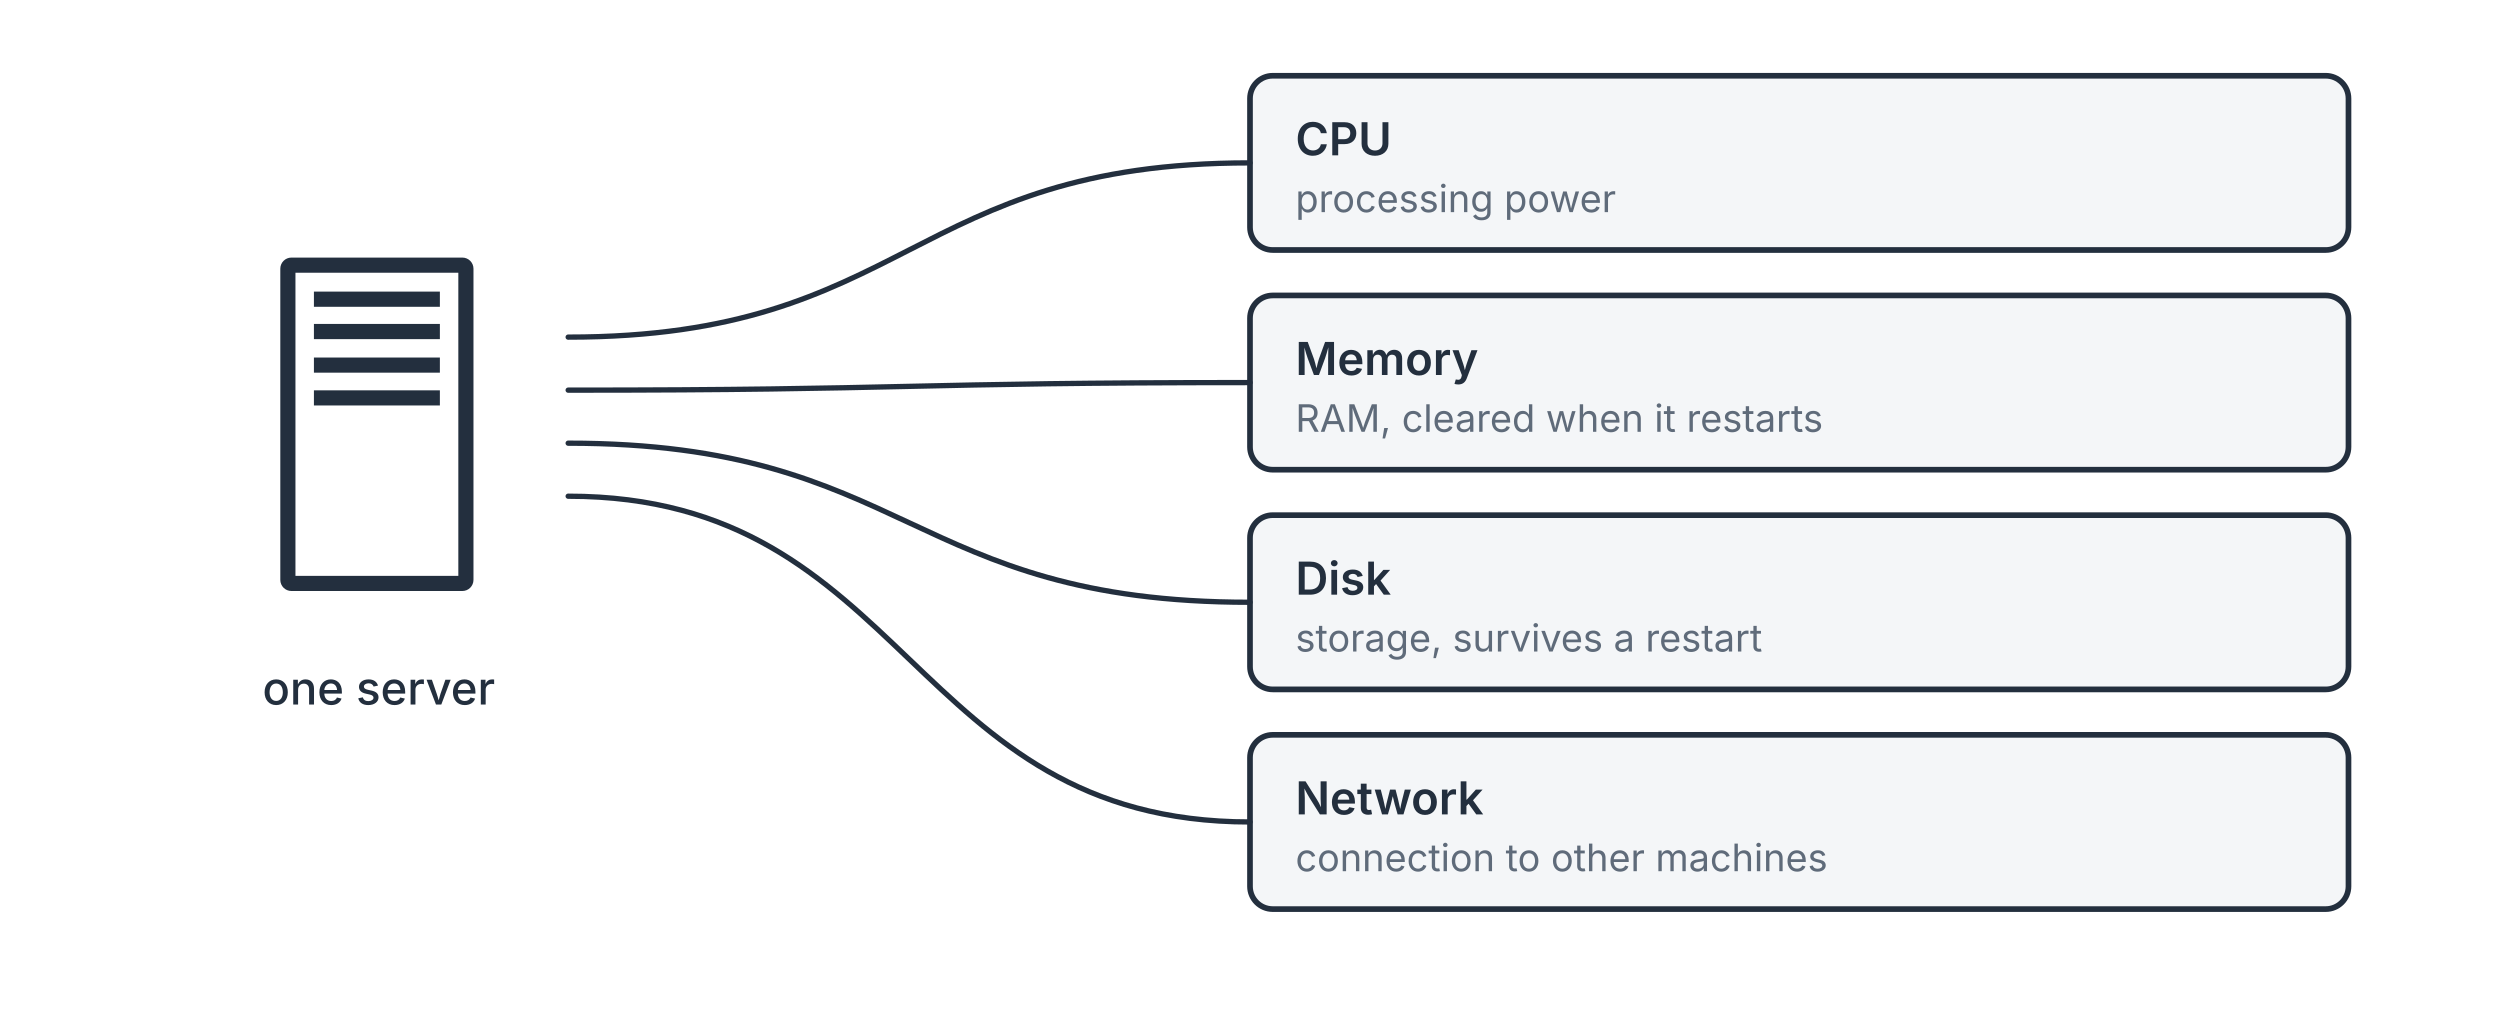
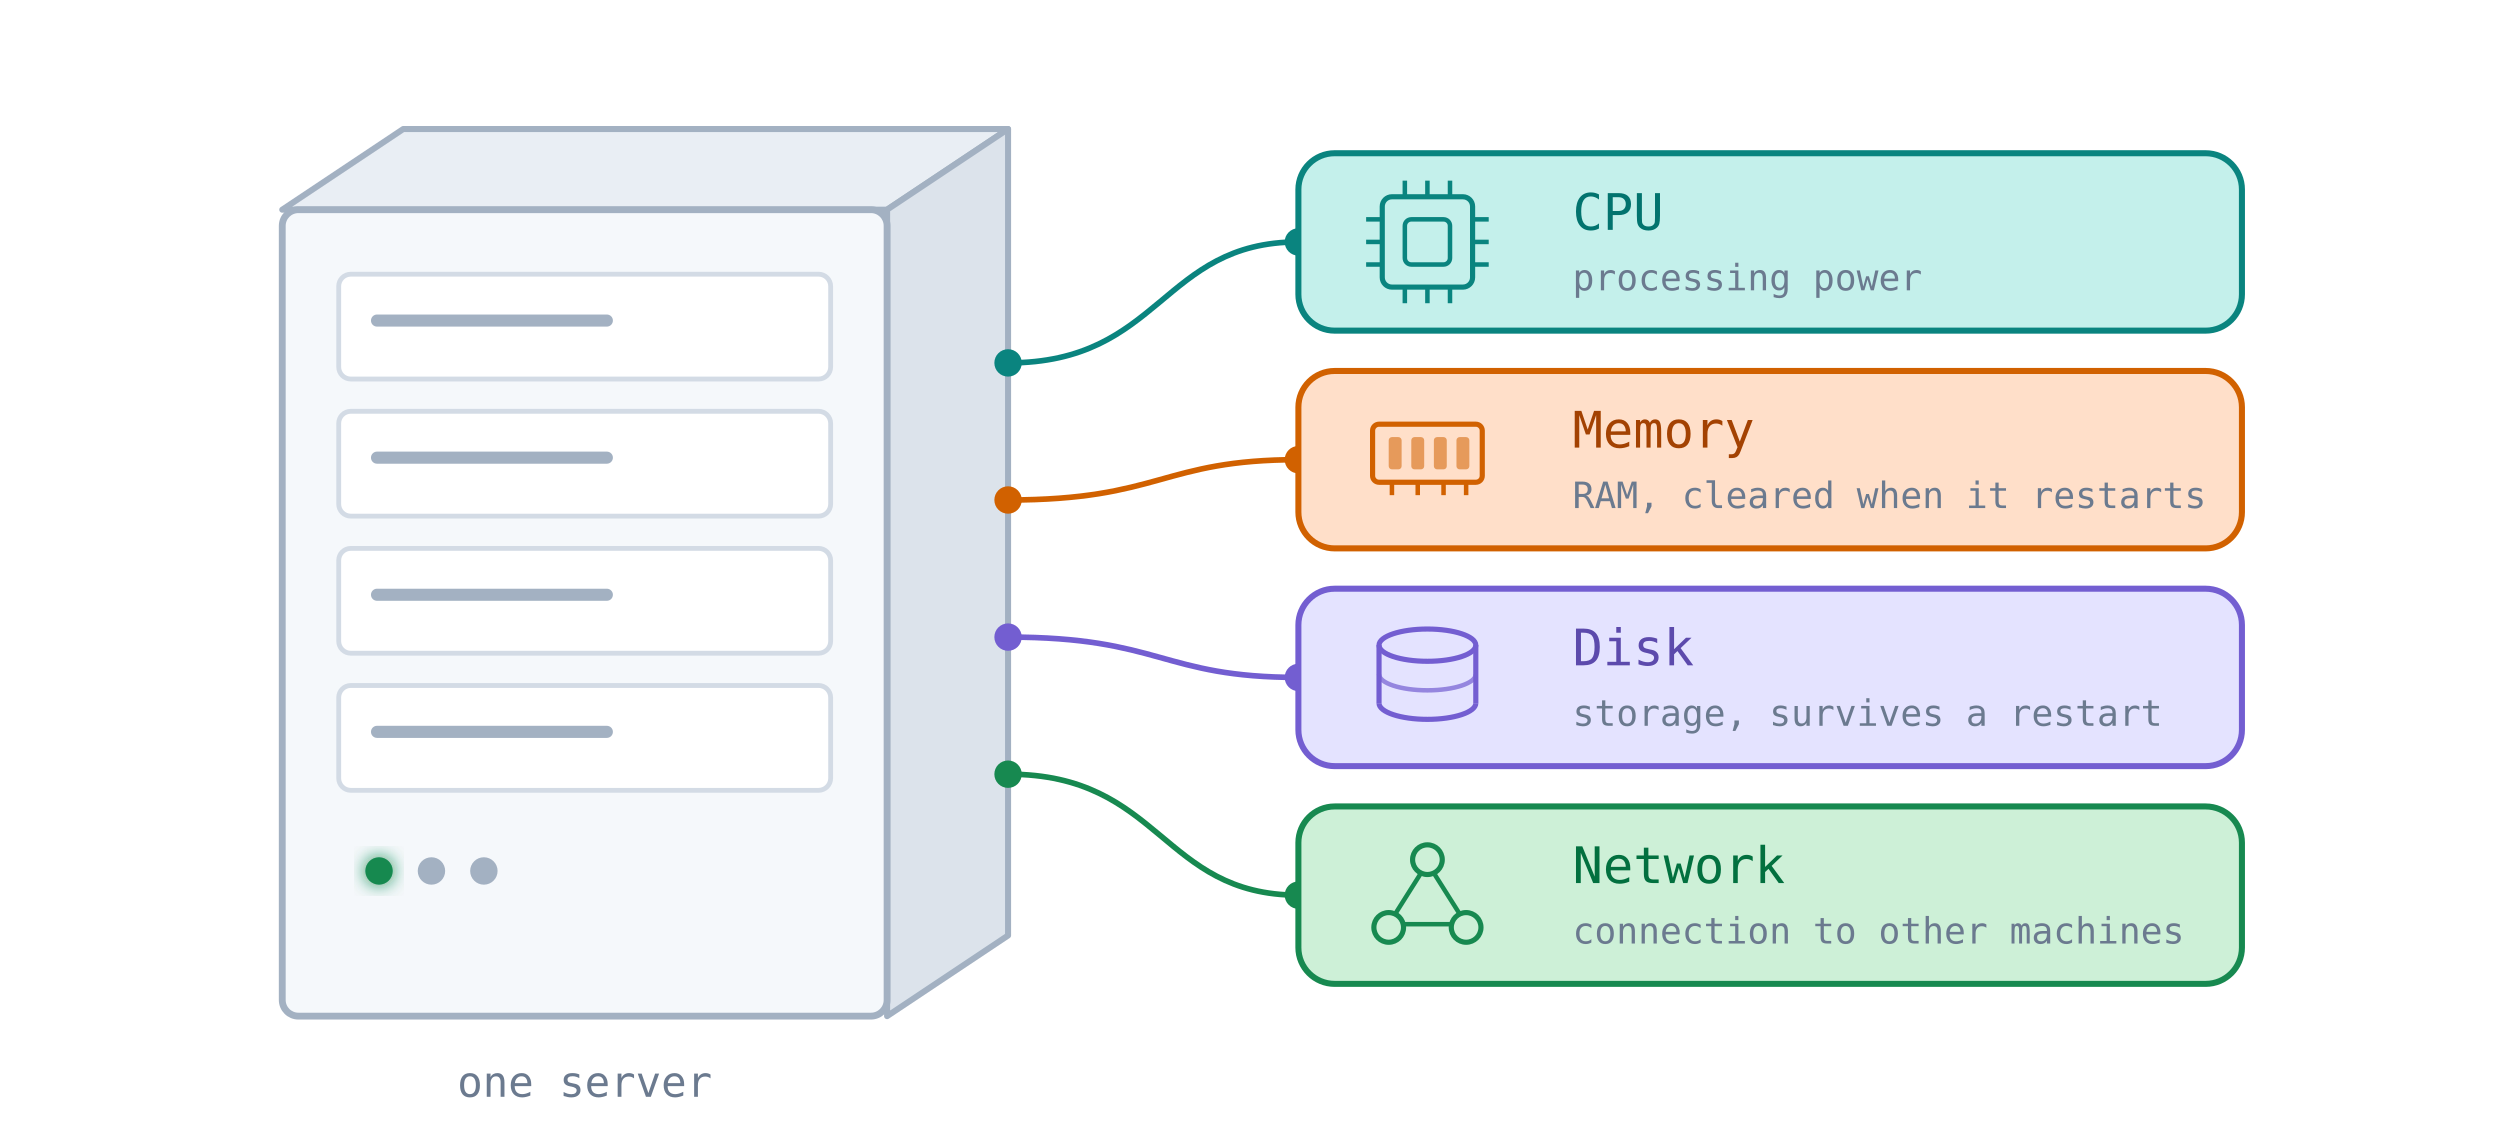
- <svg xmlns="http://www.w3.org/2000/svg" class="dg" viewBox="0 0 660 270">
-   <style>.dg text{font-family:Inter,'Amazon Ember',Arial,Helvetica,sans-serif}.dg .mono{font-family:'JetBrains Mono',ui-monospace,Menlo,Consolas,monospace}.dg .f-ink{fill:var(--dg-ink,#232F3E)}.dg .s-ink{stroke:var(--dg-ink,#232F3E)}.dg .f-sub{fill:var(--dg-sub,#5F6B7A)}.dg .s-sub{stroke:var(--dg-sub,#5F6B7A)}.dg .f-faint{fill:var(--dg-faint,#A7B1BE)}.dg .s-faint{stroke:var(--dg-faint,#A7B1BE)}.dg .f-line{fill:var(--dg-line,#232F3E)}.dg .s-line{stroke:var(--dg-line,#232F3E)}.dg .f-surface{fill:var(--dg-surface,#F4F6F8)}.dg .s-surface{stroke:var(--dg-surface,#F4F6F8)}.dg .f-panel{fill:var(--dg-panel,#FFFFFF)}.dg .s-panel{stroke:var(--dg-panel,#FFFFFF)}.dg .f-net{fill:var(--dg-net,#8C4FFF)}.dg .s-net{stroke:var(--dg-net,#8C4FFF)}.dg .f-cmp{fill:var(--dg-cmp,#ED7100)}.dg .s-cmp{stroke:var(--dg-cmp,#ED7100)}.dg .f-pub{fill:var(--dg-pub,#7AA116)}.dg .s-pub{stroke:var(--dg-pub,#7AA116)}.dg .f-priv{fill:var(--dg-priv,#00A4A6)}.dg .s-priv{stroke:var(--dg-priv,#00A4A6)}.dg .f-sec{fill:var(--dg-sec,#DD344C)}.dg .s-sec{stroke:var(--dg-sec,#DD344C)}.dg .f-db{fill:var(--dg-db,#C925D1)}.dg .s-db{stroke:var(--dg-db,#C925D1)}.dg .f-you{fill:var(--dg-you,#3B62D4)}.dg .s-you{stroke:var(--dg-you,#3B62D4)}.dg .f-ok{fill:var(--dg-ok,#037F0C)}.dg .s-ok{stroke:var(--dg-ok,#037F0C)}.dg .f-bad{fill:var(--dg-bad,#D91515)}.dg .s-bad{stroke:var(--dg-bad,#D91515)}.dg .f-pubtint{fill:var(--dg-pubtint,#F2F6E8)}.dg .s-pubtint{stroke:var(--dg-pubtint,#F2F6E8)}.dg .f-privtint{fill:var(--dg-privtint,#E6F6F7)}.dg .s-privtint{stroke:var(--dg-privtint,#E6F6F7)}.dg .f-youtint{fill:var(--dg-youtint,#EEF2FC)}.dg .s-youtint{stroke:var(--dg-youtint,#EEF2FC)}.dg .f-nettint{fill:var(--dg-nettint,#F3EEFF)}.dg .s-nettint{stroke:var(--dg-nettint,#F3EEFF)}.dg .f-badtint{fill:var(--dg-badtint,#FDECEC)}.dg .s-badtint{stroke:var(--dg-badtint,#FDECEC)}</style>
-   <g transform="translate(52.00 64.00) scale(2)">
-     <path class="f-ink" fill-rule="evenodd" d="M15.437 21.52h16.627v-2H15.437zm0-4.324h16.627v-2H15.437zm0-4.434h16.627v-2H15.437zm0-4.268h16.627v-2H15.437zM13 44.013h21.499V4H13zM35.032 2H12.468A1.47 1.47 0 0 0 11 3.469v41.076c0 .81.659 1.468 1.468 1.468h22.564c.809 0 1.467-.658 1.467-1.468V3.469A1.47 1.47 0 0 0 35.032 2" />
+ <svg xmlns="http://www.w3.org/2000/svg" class="dg legacy" viewBox="0 0 620 280">
+   <style>.dg text{font-family:Inter,'Amazon Ember',Arial,Helvetica,sans-serif}.dg .mono{font-family:'JetBrains Mono',ui-monospace,Menlo,Consolas,monospace}.dg .f-ink{fill:var(--dg-ink,#1F2A37)}.dg .s-ink{stroke:var(--dg-ink,#1F2A37)}.dg .f-ink2{fill:var(--dg-ink2,#3E4C5E)}.dg .s-ink2{stroke:var(--dg-ink2,#3E4C5E)}.dg .f-sub{fill:var(--dg-sub,#5F6B7A)}.dg .s-sub{stroke:var(--dg-sub,#5F6B7A)}.dg .f-mute{fill:var(--dg-mute,#6B7A8F)}.dg .s-mute{stroke:var(--dg-mute,#6B7A8F)}.dg .f-faint{fill:var(--dg-faint,#A7B1BE)}.dg .s-faint{stroke:var(--dg-faint,#A7B1BE)}.dg .f-line{fill:var(--dg-line,#475569)}.dg .s-line{stroke:var(--dg-line,#475569)}.dg .f-edge{fill:var(--dg-edge,#A3B1C2)}.dg .s-edge{stroke:var(--dg-edge,#A3B1C2)}.dg .f-edge2{fill:var(--dg-edge2,#D3DBE5)}.dg .s-edge2{stroke:var(--dg-edge2,#D3DBE5)}.dg .f-surface{fill:var(--dg-surface,#F5F7FA)}.dg .s-surface{stroke:var(--dg-surface,#F5F7FA)}.dg .f-panel{fill:var(--dg-panel,#FFFFFF)}.dg .s-panel{stroke:var(--dg-panel,#FFFFFF)}.dg .f-well{fill:var(--dg-well,#FFFFFF)}.dg .s-well{stroke:var(--dg-well,#FFFFFF)}.dg .f-body{fill:var(--dg-body,#F5F8FB)}.dg .s-body{stroke:var(--dg-body,#F5F8FB)}.dg .f-bodytop{fill:var(--dg-bodytop,#E9EEF4)}.dg .s-bodytop{stroke:var(--dg-bodytop,#E9EEF4)}.dg .f-bodyside{fill:var(--dg-bodyside,#DCE3EB)}.dg .s-bodyside{stroke:var(--dg-bodyside,#DCE3EB)}.dg .f-net{fill:var(--dg-net,#735ED1)}.dg .s-net{stroke:var(--dg-net,#735ED1)}.dg .f-cmp{fill:var(--dg-cmp,#D16100)}.dg .s-cmp{stroke:var(--dg-cmp,#D16100)}.dg .f-priv{fill:var(--dg-priv,#0A847F)}.dg .s-priv{stroke:var(--dg-priv,#0A847F)}.dg .f-pub{fill:var(--dg-pub,#51850E)}.dg .s-pub{stroke:var(--dg-pub,#51850E)}.dg .f-sec{fill:var(--dg-sec,#C43E45)}.dg .s-sec{stroke:var(--dg-sec,#C43E45)}.dg .f-db{fill:var(--dg-db,#A14DA7)}.dg .s-db{stroke:var(--dg-db,#A14DA7)}.dg .f-you{fill:var(--dg-you,#396ED6)}.dg .s-you{stroke:var(--dg-you,#396ED6)}.dg .f-ok{fill:var(--dg-ok,#178950)}.dg .s-ok{stroke:var(--dg-ok,#178950)}.dg .f-bad{fill:var(--dg-bad,#C03D69)}.dg .s-bad{stroke:var(--dg-bad,#C03D69)}.dg .f-nettint{fill:var(--dg-nettint,#E4E3FF)}.dg .s-nettint{stroke:var(--dg-nettint,#E4E3FF)}.dg .f-cmptint{fill:var(--dg-cmptint,#FFDFC9)}.dg .s-cmptint{stroke:var(--dg-cmptint,#FFDFC9)}.dg .f-privtint{fill:var(--dg-privtint,#C4F0EB)}.dg .s-privtint{stroke:var(--dg-privtint,#C4F0EB)}.dg .f-pubtint{fill:var(--dg-pubtint,#D9EFC5)}.dg .s-pubtint{stroke:var(--dg-pubtint,#D9EFC5)}.dg .f-sectint{fill:var(--dg-sectint,#FFDDDB)}.dg .s-sectint{stroke:var(--dg-sectint,#FFDDDB)}.dg .f-dbtint{fill:var(--dg-dbtint,#FCD9FD)}.dg .s-dbtint{stroke:var(--dg-dbtint,#FCD9FD)}.dg .f-youtint{fill:var(--dg-youtint,#DAE7FE)}.dg .s-youtint{stroke:var(--dg-youtint,#DAE7FE)}.dg .f-oktint{fill:var(--dg-oktint,#CDF0D7)}.dg .s-oktint{stroke:var(--dg-oktint,#CDF0D7)}.dg .f-pubarea{fill:var(--dg-pubarea,#EAF8E0)}.dg .s-pubarea{stroke:var(--dg-pubarea,#EAF8E0)}.dg .f-privarea{fill:var(--dg-privarea,#DBF7F4)}.dg .s-privarea{stroke:var(--dg-privarea,#DBF7F4)}.dg .f-badtint{fill:var(--dg-badtint,#FFDCE3)}.dg .s-badtint{stroke:var(--dg-badtint,#FFDCE3)}.dg .f-netcard{fill:var(--dg-netcard,#E4E3FF)}.dg .s-netcard{stroke:var(--dg-netcard,#E4E3FF)}.dg .f-netcardb{fill:var(--dg-netcardb,#E4E3FF)}.dg .s-netcardb{stroke:var(--dg-netcardb,#E4E3FF)}.dg .f-cmpcard{fill:var(--dg-cmpcard,#FFDFC9)}.dg .s-cmpcard{stroke:var(--dg-cmpcard,#FFDFC9)}.dg .f-cmpcardb{fill:var(--dg-cmpcardb,#FFDFC9)}.dg .s-cmpcardb{stroke:var(--dg-cmpcardb,#FFDFC9)}.dg .f-privcard{fill:var(--dg-privcard,#C4F0EB)}.dg .s-privcard{stroke:var(--dg-privcard,#C4F0EB)}.dg .f-privcardb{fill:var(--dg-privcardb,#C4F0EB)}.dg .s-privcardb{stroke:var(--dg-privcardb,#C4F0EB)}.dg .f-pubcard{fill:var(--dg-pubcard,#D9EFC5)}.dg .s-pubcard{stroke:var(--dg-pubcard,#D9EFC5)}.dg .f-pubcardb{fill:var(--dg-pubcardb,#D9EFC5)}.dg .s-pubcardb{stroke:var(--dg-pubcardb,#D9EFC5)}.dg .f-seccard{fill:var(--dg-seccard,#FFDDDB)}.dg .s-seccard{stroke:var(--dg-seccard,#FFDDDB)}.dg .f-seccardb{fill:var(--dg-seccardb,#FFDDDB)}.dg .s-seccardb{stroke:var(--dg-seccardb,#FFDDDB)}.dg .f-dbcard{fill:var(--dg-dbcard,#FCD9FD)}.dg .s-dbcard{stroke:var(--dg-dbcard,#FCD9FD)}.dg .f-dbcardb{fill:var(--dg-dbcardb,#FCD9FD)}.dg .s-dbcardb{stroke:var(--dg-dbcardb,#FCD9FD)}.dg .f-youcard{fill:var(--dg-youcard,#DAE7FE)}.dg .s-youcard{stroke:var(--dg-youcard,#DAE7FE)}.dg .f-youcardb{fill:var(--dg-youcardb,#DAE7FE)}.dg .s-youcardb{stroke:var(--dg-youcardb,#DAE7FE)}.dg .f-okcard{fill:var(--dg-okcard,#CDF0D7)}.dg .s-okcard{stroke:var(--dg-okcard,#CDF0D7)}.dg .f-okcardb{fill:var(--dg-okcardb,#CDF0D7)}.dg .s-okcardb{stroke:var(--dg-okcardb,#CDF0D7)}.dg .f-badcard{fill:var(--dg-badcard,#FFDCE3)}.dg .s-badcard{stroke:var(--dg-badcard,#FFDCE3)}.dg .f-badcardb{fill:var(--dg-badcardb,#FFDCE3)}.dg .s-badcardb{stroke:var(--dg-badcardb,#FFDCE3)}.dg text.f-net{fill:var(--dg-net-text,#5C4AAC)}.dg text.f-cmp{fill:var(--dg-cmp-text,#A34202)}.dg text.f-priv{fill:var(--dg-priv-text,#02736E)}.dg text.f-pub{fill:var(--dg-pub-text,#456B02)}.dg text.f-sec{fill:var(--dg-sec-text,#A12F35)}.dg text.f-db{fill:var(--dg-db-text,#86398B)}.dg text.f-you{fill:var(--dg-you-text,#2B58B1)}.dg text.f-ok{fill:var(--dg-ok-text,#02703F)}.dg text.f-bad{fill:var(--dg-bad-text,#9E2D54)}.dg.legacy text{font-family:'JetBrains Mono',ui-monospace,SFMono-Regular,'DejaVu Sans Mono',Menlo,Consolas,monospace}</style>
+   <defs>
+     <filter id="server-anatomy-s1" x="-40%" y="-40%" width="180%" height="180%">
+       <feGaussianBlur stdDeviation="2.2" result="b" />
+       <feMerge>
+         <feMergeNode in="b" />
+         <feMergeNode in="SourceGraphic" />
+       </feMerge>
+     </filter>
+     <linearGradient id="server-anatomy-gcpu" x1="0" y1="0" x2="1" y2="0">
+       <stop offset="0" style="stop-color:var(--dg-privtint,#C4F0EB)" />
+       <stop offset="1" style="stop-color:var(--dg-privcard,#C4F0EB)" />
+     </linearGradient>
+     <linearGradient id="server-anatomy-gmem" x1="0" y1="0" x2="1" y2="0">
+       <stop offset="0" style="stop-color:var(--dg-cmptint,#FFDFC9)" />
+       <stop offset="1" style="stop-color:var(--dg-cmpcard,#FFDFC9)" />
+     </linearGradient>
+     <linearGradient id="server-anatomy-gdsk" x1="0" y1="0" x2="1" y2="0">
+       <stop offset="0" style="stop-color:var(--dg-nettint,#E4E3FF)" />
+       <stop offset="1" style="stop-color:var(--dg-netcard,#E4E3FF)" />
+     </linearGradient>
+     <linearGradient id="server-anatomy-gnet" x1="0" y1="0" x2="1" y2="0">
+       <stop offset="0" style="stop-color:var(--dg-oktint,#CDF0D7)" />
+       <stop offset="1" style="stop-color:var(--dg-okcard,#CDF0D7)" />
+     </linearGradient>
+   </defs>
+   <path class="r-srv" d="M70 52 L100 32 L250 32 L220 52 Z" stroke-width="1.5" stroke-linejoin="round" style="fill:var(--dg-bodytop,#E9EEF4);stroke:var(--dg-edge,#A3B1C2)" />
+   <path class="r-srv" d="M220 52 L250 32 L250 232 L220 252 Z" stroke-width="1.5" stroke-linejoin="round" style="fill:var(--dg-bodyside,#DCE3EB);stroke:var(--dg-edge,#A3B1C2)" />
+   <rect class="r-srv" x="70" y="52" width="150" height="200" rx="4" stroke-width="1.7" style="fill:var(--dg-body,#F5F8FB);stroke:var(--dg-edge,#A3B1C2)" />
+   <rect class="r-srv" x="84" y="68" width="122" height="26" rx="3" stroke-width="1.2" style="fill:var(--dg-well,#FFFFFF);stroke:var(--dg-edge2,#D3DBE5)" />
+   <rect class="r-srv" x="92" y="78" width="60" height="3" rx="1.5" style="fill:var(--dg-edge,#A3B1C2)" />
+   <rect class="r-srv" x="84" y="102" width="122" height="26" rx="3" stroke-width="1.2" style="fill:var(--dg-well,#FFFFFF);stroke:var(--dg-edge2,#D3DBE5)" />
+   <rect class="r-srv" x="92" y="112" width="60" height="3" rx="1.5" style="fill:var(--dg-edge,#A3B1C2)" />
+   <rect class="r-srv" x="84" y="136" width="122" height="26" rx="3" stroke-width="1.2" style="fill:var(--dg-well,#FFFFFF);stroke:var(--dg-edge2,#D3DBE5)" />
+   <rect class="r-srv" x="92" y="146" width="60" height="3" rx="1.5" style="fill:var(--dg-edge,#A3B1C2)" />
+   <rect class="r-srv" x="84" y="170" width="122" height="26" rx="3" stroke-width="1.2" style="fill:var(--dg-well,#FFFFFF);stroke:var(--dg-edge2,#D3DBE5)" />
+   <rect class="r-srv" x="92" y="180" width="60" height="3" rx="1.5" style="fill:var(--dg-edge,#A3B1C2)" />
+   <circle class="r-srv" cx="94" cy="216" r="3.4" filter="url(#server-anatomy-s1)" style="fill:var(--dg-ok,#178950)" />
+   <circle class="r-srv" cx="107" cy="216" r="3.4" style="fill:var(--dg-edge,#A3B1C2)" />
+   <circle class="r-srv" cx="120" cy="216" r="3.4" style="fill:var(--dg-edge,#A3B1C2)" />
+   <text x="145" y="272" font-family="JetBrains Mono" font-size="10.5" text-anchor="middle" style="fill:var(--dg-mute,#6B7A8F)">one server</text>
+   <path d="M250 90 C 288 90 288 60 322 60" fill="none" stroke-width="1.4" style="stroke:var(--dg-priv,#0A847F)" />
+   <circle cx="250" cy="90" r="3.4" style="fill:var(--dg-priv,#0A847F)" />
+   <circle cx="322" cy="60" r="3.4" style="fill:var(--dg-priv,#0A847F)" />
+   <rect x="322" y="38" width="234" height="44" rx="9" fill="url(#server-anatomy-gcpu)" stroke-width="1.5" style="stroke:var(--dg-priv,#0A847F)" />
+   <g transform="translate(354 60) scale(0.8) translate(-354 -60)">
+     <rect x="340" y="46" width="28" height="28" rx="3" fill="none" stroke-width="1.6" style="stroke:var(--dg-priv,#0A847F)" />
+     <rect x="347" y="53" width="14" height="14" rx="2" fill="none" stroke-width="1.4" style="stroke:var(--dg-priv,#0A847F)" />
+     <line x1="347" y1="46" x2="347" y2="41" stroke-width="1.4" style="stroke:var(--dg-priv,#0A847F)" />
+     <line x1="354" y1="46" x2="354" y2="41" stroke-width="1.4" style="stroke:var(--dg-priv,#0A847F)" />
+     <line x1="361" y1="46" x2="361" y2="41" stroke-width="1.4" style="stroke:var(--dg-priv,#0A847F)" />
+     <line x1="347" y1="74" x2="347" y2="79" stroke-width="1.4" style="stroke:var(--dg-priv,#0A847F)" />
+     <line x1="354" y1="74" x2="354" y2="79" stroke-width="1.4" style="stroke:var(--dg-priv,#0A847F)" />
+     <line x1="361" y1="74" x2="361" y2="79" stroke-width="1.4" style="stroke:var(--dg-priv,#0A847F)" />
+     <line x1="340" y1="53" x2="335" y2="53" stroke-width="1.4" style="stroke:var(--dg-priv,#0A847F)" />
+     <line x1="340" y1="60" x2="335" y2="60" stroke-width="1.4" style="stroke:var(--dg-priv,#0A847F)" />
+     <line x1="340" y1="67" x2="335" y2="67" stroke-width="1.4" style="stroke:var(--dg-priv,#0A847F)" />
+     <line x1="368" y1="53" x2="373" y2="53" stroke-width="1.4" style="stroke:var(--dg-priv,#0A847F)" />
+     <line x1="368" y1="60" x2="373" y2="60" stroke-width="1.4" style="stroke:var(--dg-priv,#0A847F)" />
+     <line x1="368" y1="67" x2="373" y2="67" stroke-width="1.4" style="stroke:var(--dg-priv,#0A847F)" />
  </g>
-   <text x="100" y="186" class="f-ink" font-size="12" font-weight="500" text-anchor="middle">one server</text>
-   <rect x="330" y="20" width="290" height="46" rx="6" class="s-ink f-surface" stroke-width="1.5" />
-   <text x="342" y="41.0" class="f-ink" font-size="12" font-weight="600" text-anchor="start">CPU</text>
-   <text x="342" y="56.0" class="f-sub" font-size="10" font-weight="400" text-anchor="start">processing power</text>
-   <path d="M150 89.0 C 240 89.0, 240 43, 330 43" class="s-line" fill="none" stroke-width="1.4" stroke-linejoin="round" stroke-linecap="round" />
-   <rect x="330" y="78" width="290" height="46" rx="6" class="s-ink f-surface" stroke-width="1.5" />
-   <text x="342" y="99.0" class="f-ink" font-size="12" font-weight="600" text-anchor="start">Memory</text>
-   <text x="342" y="114.0" class="f-sub" font-size="10" font-weight="400" text-anchor="start">RAM, cleared when it restarts</text>
-   <path d="M150 103.0 C 240 103.0, 240 101, 330 101" class="s-line" fill="none" stroke-width="1.4" stroke-linejoin="round" stroke-linecap="round" />
-   <rect x="330" y="136" width="290" height="46" rx="6" class="s-ink f-surface" stroke-width="1.5" />
-   <text x="342" y="157.0" class="f-ink" font-size="12" font-weight="600" text-anchor="start">Disk</text>
-   <text x="342" y="172.0" class="f-sub" font-size="10" font-weight="400" text-anchor="start">storage, survives a restart</text>
-   <path d="M150 117.0 C 240 117.0, 240 159, 330 159" class="s-line" fill="none" stroke-width="1.4" stroke-linejoin="round" stroke-linecap="round" />
-   <rect x="330" y="194" width="290" height="46" rx="6" class="s-ink f-surface" stroke-width="1.5" />
-   <text x="342" y="215.0" class="f-ink" font-size="12" font-weight="600" text-anchor="start">Network</text>
-   <text x="342" y="230.0" class="f-sub" font-size="10" font-weight="400" text-anchor="start">connection to other machines</text>
-   <path d="M150 131.0 C 240 131.0, 240 217, 330 217" class="s-line" fill="none" stroke-width="1.4" stroke-linejoin="round" stroke-linecap="round" />
+   <text x="390" y="57" font-family="JetBrains Mono" font-size="12.5" style="fill:var(--dg-priv-text,#02736E)">CPU</text>
+   <text x="390" y="72" font-family="JetBrains Mono" font-size="9" style="fill:var(--dg-mute,#6B7A8F)">processing power</text>
+   <path d="M250 124 C 288 124 288 114 322 114" fill="none" stroke-width="1.4" style="stroke:var(--dg-cmp,#D16100)" />
+   <circle cx="250" cy="124" r="3.4" style="fill:var(--dg-cmp,#D16100)" />
+   <circle cx="322" cy="114" r="3.4" style="fill:var(--dg-cmp,#D16100)" />
+   <rect x="322" y="92" width="234" height="44" rx="9" fill="url(#server-anatomy-gmem)" stroke-width="1.5" style="stroke:var(--dg-cmp,#D16100)" />
+   <g transform="translate(354 114) scale(0.8) translate(-354 -114)">
+     <rect x="337" y="103" width="34" height="18" rx="2" fill="none" stroke-width="1.6" style="stroke:var(--dg-cmp,#D16100)" />
+     <rect x="342" y="107" width="4" height="10" rx="1" opacity=".55" style="fill:var(--dg-cmp,#D16100)" />
+     <rect x="349" y="107" width="4" height="10" rx="1" opacity=".55" style="fill:var(--dg-cmp,#D16100)" />
+     <rect x="356" y="107" width="4" height="10" rx="1" opacity=".55" style="fill:var(--dg-cmp,#D16100)" />
+     <rect x="363" y="107" width="4" height="10" rx="1" opacity=".55" style="fill:var(--dg-cmp,#D16100)" />
+     <line x1="343" y1="121" x2="343" y2="125" stroke-width="1.4" style="stroke:var(--dg-cmp,#D16100)" />
+     <line x1="351" y1="121" x2="351" y2="125" stroke-width="1.4" style="stroke:var(--dg-cmp,#D16100)" />
+     <line x1="359" y1="121" x2="359" y2="125" stroke-width="1.4" style="stroke:var(--dg-cmp,#D16100)" />
+     <line x1="366" y1="121" x2="366" y2="125" stroke-width="1.4" style="stroke:var(--dg-cmp,#D16100)" />
+   </g>
+   <text x="390" y="111" font-family="JetBrains Mono" font-size="12.5" style="fill:var(--dg-cmp-text,#A34202)">Memory</text>
+   <text x="390" y="126" font-family="JetBrains Mono" font-size="9" style="fill:var(--dg-mute,#6B7A8F)">RAM, cleared when it restarts</text>
+   <path d="M250 158 C 288 158 288 168 322 168" fill="none" stroke-width="1.4" style="stroke:var(--dg-net,#735ED1)" />
+   <circle cx="250" cy="158" r="3.4" style="fill:var(--dg-net,#735ED1)" />
+   <circle cx="322" cy="168" r="3.4" style="fill:var(--dg-net,#735ED1)" />
+   <rect x="322" y="146" width="234" height="44" rx="9" fill="url(#server-anatomy-gdsk)" stroke-width="1.5" style="stroke:var(--dg-net,#735ED1)" />
+   <g transform="translate(354 168) scale(0.8) translate(-354 -168)">
+     <ellipse cx="354" cy="158" rx="15" ry="5" fill="none" stroke-width="1.6" style="stroke:var(--dg-net,#735ED1)" />
+     <line x1="339" y1="158" x2="339" y2="176" stroke-width="1.6" style="stroke:var(--dg-net,#735ED1)" />
+     <line x1="369" y1="158" x2="369" y2="176" stroke-width="1.6" style="stroke:var(--dg-net,#735ED1)" />
+     <path class="r-srv" d="M339 167 A 15 5 0 0 0 369 167" fill="none" stroke-width="1.4" opacity=".7" style="stroke:var(--dg-net,#735ED1)" />
+     <path class="r-srv" d="M339 176 A 15 5 0 0 0 369 176" fill="none" stroke-width="1.6" style="stroke:var(--dg-net,#735ED1)" />
+   </g>
+   <text x="390" y="165" font-family="JetBrains Mono" font-size="12.5" style="fill:var(--dg-net-text,#5C4AAC)">Disk</text>
+   <text x="390" y="180" font-family="JetBrains Mono" font-size="9" style="fill:var(--dg-mute,#6B7A8F)">storage, survives a restart</text>
+   <path d="M250 192 C 288 192 288 222 322 222" fill="none" stroke-width="1.4" style="stroke:var(--dg-ok,#178950)" />
+   <circle cx="250" cy="192" r="3.4" style="fill:var(--dg-ok,#178950)" />
+   <circle cx="322" cy="222" r="3.4" style="fill:var(--dg-ok,#178950)" />
+   <rect x="322" y="200" width="234" height="44" rx="9" fill="url(#server-anatomy-gnet)" stroke-width="1.5" style="stroke:var(--dg-ok,#178950)" />
+   <g transform="translate(354 222) scale(0.8) translate(-354 -222)">
+     <line x1="354" y1="212" x2="342" y2="231" stroke-width="1.4" style="stroke:var(--dg-ok,#178950)" />
+     <line x1="354" y1="212" x2="366" y2="231" stroke-width="1.4" style="stroke:var(--dg-ok,#178950)" />
+     <line x1="342" y1="231" x2="366" y2="231" stroke-width="1.4" style="stroke:var(--dg-ok,#178950)" />
+     <circle cx="354" cy="211" r="4.6" stroke-width="1.6" style="fill:var(--dg-okcard,#CDF0D7);stroke:var(--dg-ok,#178950)" />
+     <circle cx="342" cy="232" r="4.6" stroke-width="1.6" style="fill:var(--dg-okcard,#CDF0D7);stroke:var(--dg-ok,#178950)" />
+     <circle cx="366" cy="232" r="4.6" stroke-width="1.6" style="fill:var(--dg-okcard,#CDF0D7);stroke:var(--dg-ok,#178950)" />
+   </g>
+   <text x="390" y="219" font-family="JetBrains Mono" font-size="12.5" style="fill:var(--dg-ok-text,#02703F)">Network</text>
+   <text x="390" y="234" font-family="JetBrains Mono" font-size="9" style="fill:var(--dg-mute,#6B7A8F)">connection to other machines</text>
</svg>
